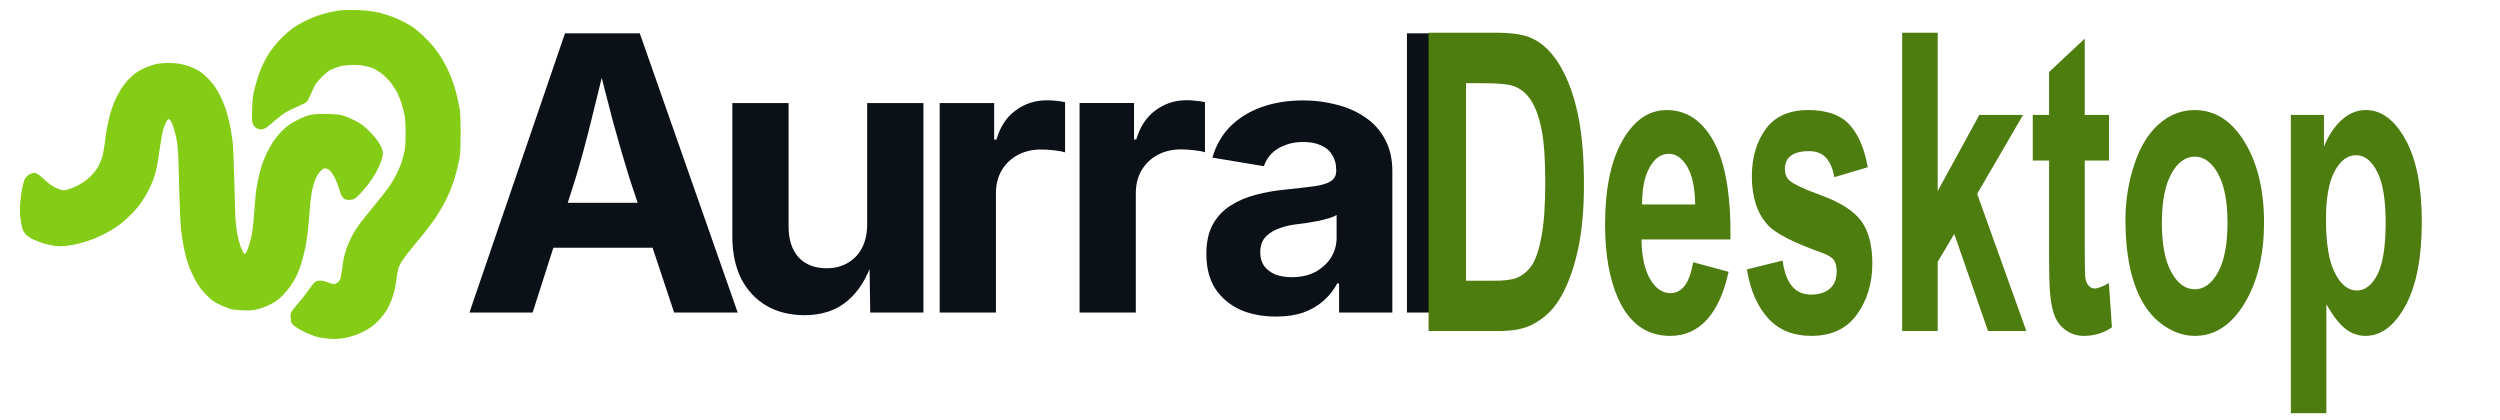
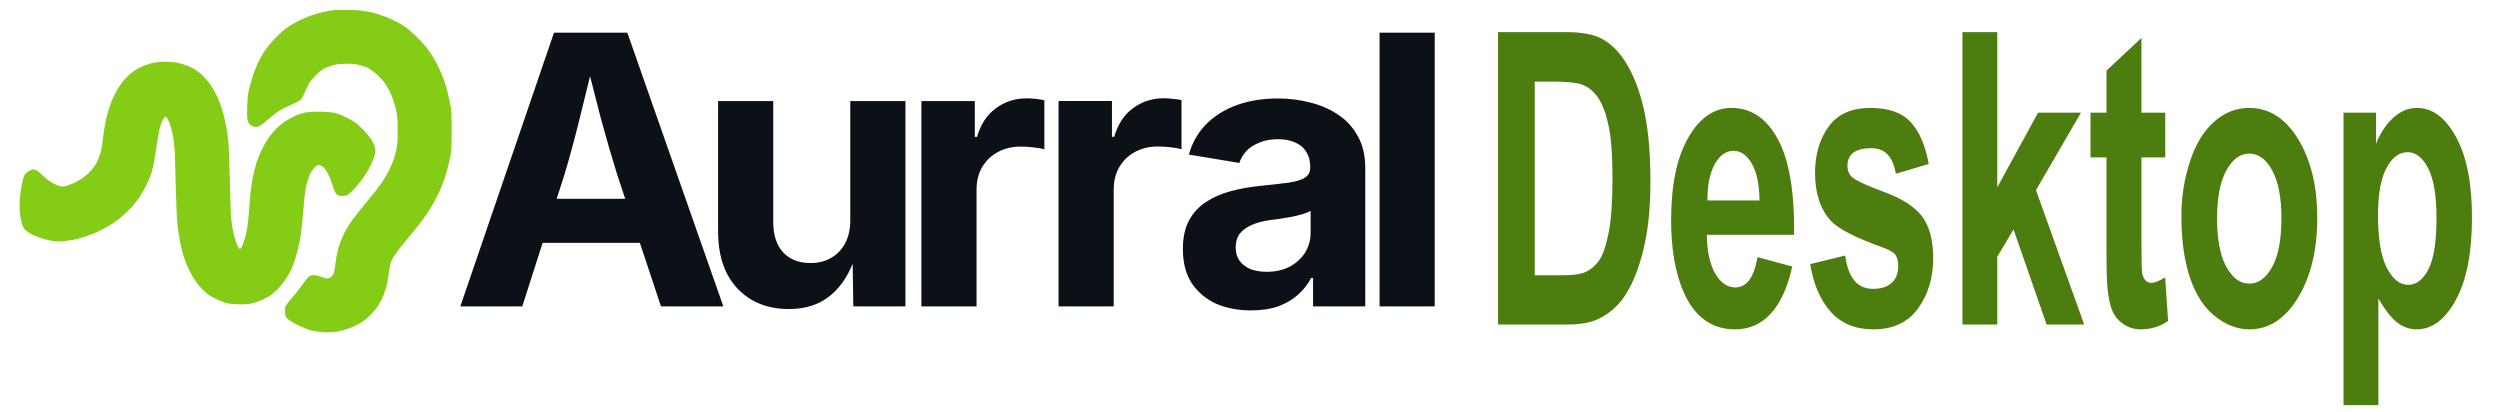
- <svg xmlns="http://www.w3.org/2000/svg" viewBox="-20 -10 2520 423" role="img" aria-labelledby="title">
+ <svg xmlns="http://www.w3.org/2000/svg" viewBox="-20 -10 2570 423" role="img" aria-labelledby="title">
  <path fill="#84cc16" transform="scale(.684)" d="m471 0.68c-1.38 0.23-7.23 1.33-13 2.46-5.77 1.13-14.77 3.64-20 5.58-5.23 1.94-13.55 5.56-18.5 8.04-4.95 2.48-11.48 6.18-14.5 8.23-3.02 2.04-8.2 6.05-11.5 8.91-3.3 2.86-9.33 8.89-13.4 13.4-4.07 4.51-9.61 11.57-12.31 15.7-2.71 4.13-6.64 11.1-8.74 15.5-2.1 4.4-5.26 12.05-7.01 17-1.75 4.95-4.53 14.4-6.18 21-2.56 10.26-3.07 14.54-3.52 29.5-0.4 13.19-0.2 18.48 0.82 21.46 0.86 2.56 2.58 4.79 4.84 6.28 2.19 1.45 4.99 2.32 7.5 2.32 2.81 0 5.19-0.86 8-2.87 2.2-1.58 8.14-6.43 13.21-10.78 5.06-4.35 11.59-9.36 14.5-11.13 2.91-1.78 10.46-5.49 16.79-8.26 6.33-2.77 12.63-5.86 14-6.87 1.51-1.11 4.09-5.58 6.5-11.25 2.2-5.17 5.07-11.43 6.39-13.9 1.31-2.48 6.04-8.13 10.5-12.56 4.48-4.46 10.12-9 12.61-10.14 2.48-1.15 7.42-3.07 11-4.28 4.38-1.48 10.08-2.38 17.5-2.76 6.75-0.35 14.09-0.08 19 0.68 4.4 0.69 11.15 2.56 15 4.15 4.38 1.82 9.78 5.25 14.43 9.16 4.09 3.44 9.82 9.4 12.75 13.25 2.93 3.85 6.85 10.15 8.72 14 1.87 3.85 4.57 10.6 6 15 1.43 4.4 3.37 11.6 4.31 16 1.28 5.97 1.72 12.96 1.75 27.5 0.02 15.16-0.37 21.39-1.78 28-1 4.68-2.95 11.88-4.33 16-1.38 4.13-4.74 12-7.46 17.5-2.73 5.5-7.85 14.05-11.37 19-3.53 4.95-13.68 17.77-22.56 28.5-8.87 10.73-18.53 22.88-21.46 27-2.93 4.13-7.37 11.33-9.88 16-2.5 4.67-5.86 12.1-7.47 16.5-1.61 4.4-3.65 11.38-4.54 15.5-0.9 4.13-2.25 12.45-3 18.5-0.76 6.05-2.05 12.35-2.86 14-0.82 1.65-2.67 3.79-4.12 4.75-1.45 0.96-3.75 1.75-5.13 1.75-1.37 0-5.2-1.12-8.5-2.5-3.73-1.55-7.98-2.51-11.25-2.53-3.64-0.03-6.02 0.54-7.75 1.85-1.37 1.04-5.75 6.57-9.72 12.29-3.96 5.71-11.28 15-16.25 20.64-4.96 5.64-9.32 11.49-9.67 13-0.35 1.51-0.41 5.45-0.14 8.75 0.45 5.58 0.79 6.27 4.88 9.9 2.42 2.15 9.35 6.3 15.4 9.22 6.05 2.93 14.6 6.26 19 7.39 4.4 1.14 12.95 2.33 19 2.65 7.93 0.41 13.58 0.13 20.25-1.04 5.09-0.89 13.2-3.08 18.03-4.87 4.83-1.79 12.52-5.5 17.1-8.25 5.46-3.28 10.94-7.76 15.97-13.04 4.21-4.42 9.49-11.17 11.74-15 2.24-3.83 5.55-10.79 7.34-15.46 1.79-4.67 3.88-11.65 4.65-15.5 0.78-3.85 2.05-11.73 2.84-17.5 0.79-5.77 2.05-12.3 2.79-14.5 0.74-2.2 3.43-7.15 5.98-11 2.55-3.85 8.58-11.73 13.41-17.5 4.84-5.77 13.33-16.13 18.88-23 5.55-6.88 13.06-17 16.69-22.5 3.62-5.5 8.87-14.27 11.66-19.5 2.8-5.23 7.07-14.23 9.5-20 2.43-5.77 6.02-16.35 7.98-23.5 1.96-7.15 4.38-17.27 5.37-22.5 1.49-7.8 1.81-14.69 1.82-38.5 0-23.9-0.32-30.67-1.82-38.5-1-5.23-2.71-13.1-3.79-17.5-1.09-4.4-3.15-11.6-4.58-16-1.43-4.4-4.48-12.27-6.78-17.5-2.3-5.23-6.71-13.77-9.79-19-3.09-5.22-8.51-13.1-12.04-17.5-3.53-4.4-10.42-11.79-15.31-16.41-4.89-4.63-11.14-10.08-13.89-12.12-2.75-2.03-8.83-5.72-13.5-8.2-4.67-2.48-12.55-6.13-17.5-8.1-4.95-1.98-13.5-4.74-19-6.13-5.5-1.4-14.73-3-20.5-3.54-5.77-0.55-16.58-0.94-24-0.86-7.42 0.07-14.63 0.32-16 0.54zm-268.5 78.76c-3.85 0.7-11.05 2.93-16 4.96-4.95 2.03-11.7 5.64-15 8.01-3.3 2.38-8.7 7.19-12.01 10.71-3.31 3.51-8.34 10.2-11.17 14.88-2.84 4.68-6.81 12.32-8.82 17-2 4.68-4.97 13.23-6.6 19-1.62 5.77-3.82 15.68-4.88 22-1.07 6.32-2.43 16-3.03 21.5-0.6 5.5-2.01 13.37-3.11 17.5-1.11 4.12-3.68 10.64-5.7 14.48-2.02 3.84-6.38 9.88-9.68 13.42-3.3 3.54-9.15 8.51-13 11.05-3.85 2.53-10.49 6.06-14.75 7.83-4.26 1.77-9.66 3.49-12 3.83-3.28 0.46-5.73 0-10.75-2.05-3.57-1.46-8.75-4.36-11.5-6.44-2.75-2.09-6.35-5.14-8-6.78-1.65-1.64-5.14-4.64-7.75-6.66-3.05-2.37-5.82-3.68-7.75-3.68-1.65 0-5.01 1.24-7.46 2.75-2.81 1.73-5.2 4.23-6.43 6.75-1.08 2.2-2.91 9.18-4.07 15.5-1.16 6.32-2.37 16.45-2.7 22.5-0.36 6.49-0.11 14.69 0.59 20 0.65 4.95 1.92 11.48 2.81 14.5 1.1 3.72 2.86 6.71 5.44 9.25 2.1 2.06 7.08 5.31 11.07 7.21 3.99 1.9 11.3 4.63 16.25 6.07 4.95 1.43 12.37 2.96 16.5 3.4 4.82 0.51 10.9 0.36 17-0.44 5.22-0.68 12.43-1.99 16-2.91 3.57-0.92 10.1-2.82 14.5-4.21 4.4-1.4 11.82-4.32 16.5-6.51 4.68-2.18 12.1-6.03 16.5-8.56 4.4-2.52 11.6-7.39 16-10.82 4.4-3.42 11.94-10.33 16.75-15.35 4.81-5.02 11.17-12.84 14.13-17.38 2.96-4.54 7.3-12.07 9.64-16.75 2.34-4.68 5.32-11.31 6.62-14.75 1.3-3.44 3.23-9.96 4.3-14.5 1.06-4.54 3.32-17.93 5-29.75 1.69-11.82 3.9-24.43 4.91-28 1.02-3.57 2.82-8.64 4-11.25 1.18-2.61 2.87-5.09 3.76-5.5 1.12-0.52 2.17 0.02 3.43 1.75 0.99 1.37 2.98 5.87 4.4 10 1.43 4.12 3.45 12 4.5 17.5 1.05 5.5 2.18 16.52 2.51 24.5 0.33 7.98 1.05 32.73 1.6 55 0.56 23.02 1.66 46.33 2.54 54 0.85 7.42 2.45 18 3.54 23.5 1.09 5.5 2.67 12.7 3.51 16 0.84 3.3 3.11 10.27 5.05 15.5 1.93 5.23 6.28 14.43 9.66 20.46 4.77 8.51 8.16 13.02 15.15 20.14 7.48 7.64 10.52 9.94 18 13.69 4.95 2.47 11.93 5.48 15.5 6.68 4.8 1.61 9.91 2.32 19.5 2.71 9.45 0.39 14.91 0.12 20-0.96 3.85-0.81 10.15-2.74 14-4.27 3.85-1.54 9.7-4.38 13-6.31 3.3-1.94 9.15-6.7 13-10.58 3.86-3.88 9.39-10.66 12.31-15.06 2.91-4.4 6.59-10.7 8.19-14 1.59-3.3 4.52-10.95 6.5-17 1.99-6.05 4.91-17.52 6.5-25.5 1.59-7.98 3.59-23.05 4.44-33.5 0.86-10.45 2.06-24.63 2.67-31.5 0.61-6.88 2.13-16.55 3.39-21.5 1.25-4.95 3.38-11.48 4.71-14.5 1.34-3.02 3.98-7.25 5.86-9.39 1.89-2.13 4.44-4.27 5.68-4.75 1.46-0.56 3.39-0.39 5.5 0.48 1.79 0.74 4.42 2.87 5.86 4.75 1.44 1.88 3.96 6.11 5.61 9.41 1.66 3.3 4.42 10.61 6.14 16.25 2.46 8.03 3.79 10.79 6.14 12.75 2.32 1.93 4.13 2.5 8 2.5 2.75 0 6.24-0.62 7.75-1.38 1.51-0.77 5.68-4.48 9.27-8.25 3.58-3.78 9.04-10.25 12.13-14.37 3.08-4.13 7.67-11.1 10.19-15.5 2.52-4.4 5.95-11.71 7.62-16.25 1.67-4.54 3.04-10.05 3.04-12.25 0-2.2-0.75-5.91-1.67-8.25-0.91-2.34-3.27-6.73-5.24-9.75-1.97-3.02-6.96-9.05-11.09-13.38-4.12-4.33-10.2-9.71-13.5-11.94-3.3-2.24-9.6-5.72-14-7.75-4.4-2.03-10.48-4.45-13.5-5.38-3.46-1.06-10.7-1.89-19.5-2.24-8.17-0.32-17.75-0.08-23 0.59-6.69 0.85-11.44 2.22-18.5 5.34-5.23 2.31-12.65 6.32-16.5 8.91-3.85 2.59-9.55 7.33-12.66 10.53-3.11 3.2-8.07 9.19-11.02 13.32-2.95 4.12-7.67 12.23-10.49 18-2.81 5.77-6.32 14.32-7.79 19-1.47 4.68-3.74 13.45-5.04 19.5-1.3 6.05-2.85 14.6-3.43 19-0.59 4.4-1.75 17.68-2.59 29.5-0.83 11.82-2.23 25.77-3.1 31-0.87 5.23-2.89 13.55-4.48 18.5-1.6 4.95-3.69 10.04-4.65 11.31-1.68 2.21-1.82 2.23-3.46 0.5-0.95-1-3.06-5.64-4.7-10.31-1.64-4.67-3.87-13.45-4.95-19.5-1.09-6.05-2.24-16.63-2.57-23.5-0.34-6.88-1.07-32.3-1.62-56.5-0.64-27.37-1.6-48.54-2.55-56-0.84-6.6-2.66-17.4-4.06-24-1.39-6.6-4-16.5-5.81-22-1.8-5.5-5.52-14.5-8.27-20-2.75-5.5-7.68-13.38-10.95-17.5-3.27-4.13-8.39-9.68-11.38-12.34-2.99-2.67-7.68-6.13-10.43-7.7-2.75-1.56-8.15-4.04-12-5.51-3.85-1.46-10.38-3.28-14.5-4.02-4.13-0.75-11.77-1.34-17-1.3-5.23 0.03-12.65 0.62-16.5 1.31z" />
  <path fill="#0c1117" d="m516.9 305h-63.7l96.3-281.4h75.4l98.7 281.4h-64.1l-45.1-135.7q-8.2-26.3-16.7-57.5-8.2-31.4-17.5-68.3h12.5q-9 37.1-16.9 68.7-7.7 31.3-15.5 57.1zm146.6-65.3h-150.1v-45.3h150.1zm127.4 68q-21.8 0-38.3-9.5-16.3-9.6-25.5-27.3-8.9-18-8.9-42.7v-134.3h56.7v124.4q0 19.7 10 31 10.3 11.1 28.3 11.1 12 0 21-5.2 9.4-5.3 14.6-15.1 5.3-10.1 5.3-24v-122.2h56.7v211.1h-53.6l-0.8-52.7h3.3q-8.4 26.6-25.5 41-16.9 14.4-43.3 14.4zm193-2.7h-56.7v-211.1h54.9v36.8h2.3q5.7-19.6 19.4-29.4 13.7-10.2 31.5-10.2 4.4 0 9.2 0.5 5.2 0.5 9.1 1.4v50.6q-3.8-1.3-11.1-2.1-7.1-0.8-13.4-0.8-13 0-23.5 5.7-10.1 5.5-16 15.5-5.7 9.8-5.7 23zm141 0h-56.7v-211.2h54.9v36.8h2.3q5.7-19.5 19.4-29.4 13.7-10.2 31.5-10.2 4.4 0 9.2 0.6 5.2 0.4 9.1 1.3v50.6q-3.8-1.3-11.1-2.1-7.1-0.8-13.4-0.8-13 0-23.5 5.7-10.1 5.5-16 15.5-5.7 9.9-5.7 23zm141.3 4.1q-20.1 0-36.1-6.9-15.8-7.3-25.1-21.2-9-14.1-9-35 0-17.7 6.4-29.6 6.5-11.8 17.7-19 11.3-7.3 25.5-11 14.4-3.8 30-5.3 18.3-1.9 29.5-3.4 11.3-1.7 16.4-5.1 5.4-3.5 5.4-10.4v-0.9q0-9-4.1-15.1-3.6-6.4-11.1-9.6-7.3-3.5-18-3.5-10.8 0-19 3.5-8.1 3.1-13.4 8.6-5 5.5-7.3 12.3l-51.9-8.6q5.3-18.4 17.8-31.2 12.9-12.9 31.6-19.7 18.9-6.8 42.4-6.8 17 0 32.9 4.2 16.2 3.9 28.9 12.6 12.8 8.4 20.2 22.1 7.6 13.5 7.6 32.8v142.1h-53.7v-29.3h-1.9q-5.1 9.8-13.7 17.4-8.4 7.5-20.4 11.9-11.9 4.1-27.6 4.1zm16-39.7q13.4 0 23.5-5.2 10.1-5.5 15.8-14.3 5.8-9.3 5.8-20.4v-22.8q-2.6 1.7-7.9 3.3-4.8 1.5-11.1 2.8-6.2 1.1-12.3 2.1-6 0.8-10.7 1.4-10.4 1.4-18.4 4.9-7.8 3.3-12.4 9-4.2 5.6-4.2 14.1 0 8.2 4 13.9 4.3 5.5 11.3 8.5 7.3 2.7 16.6 2.7zm116-245.8h56.7v281.4h-56.7z" />
-   <path fill="#4d7c0f" transform="translate(1420 23) scale(.87 1.4) translate(-21.68 -56.836)" d="M21.68 56.836L100.928 56.836C118.799 56.836 132.422 58.203 141.797 60.938C154.395 64.648 165.186 71.24 174.17 80.713C183.154 90.186 189.99 101.782 194.678 115.503C199.365 129.224 201.709 146.143 201.709 166.26C201.709 183.936 199.512 199.17 195.117 211.963C189.746 227.588 182.08 240.234 172.119 249.902C164.6 257.227 154.443 262.94 141.65 267.041C132.08 270.068 119.287 271.582 103.272 271.582L21.68 271.582ZM65.039 93.164L65.039 235.4L97.412 235.4C109.522 235.4 118.262 234.717 123.633 233.35C130.664 231.592 136.499 228.613 141.138 224.414C145.776 220.215 149.561 213.306 152.49 203.687C155.42 194.067 156.885 180.957 156.885 164.356C156.885 147.754 155.42 135.01 152.49 126.123C149.561 117.236 145.459 110.303 140.186 105.322C134.912 100.342 128.223 96.973 120.117 95.215C114.063 93.848 102.197 93.164 84.521 93.164M328.272 222.07L369.287 228.955C364.014 243.994 355.688 255.444 344.312 263.306C332.935 271.167 318.701 275.098 301.611 275.098C274.561 275.098 254.541 266.26 241.553 248.584C231.299 234.424 226.172 216.553 226.172 194.971C226.172 169.19 232.91 148.999 246.387 134.399C259.863 119.8 276.904 112.5 297.51 112.5C320.654 112.5 338.916 120.142 352.295 135.425C365.674 150.708 372.07 174.121 371.484 205.664L268.359 205.664C268.652 217.871 271.973 227.368 278.32 234.155C284.668 240.942 292.578 244.336 302.051 244.336C308.496 244.336 313.916 242.578 318.311 239.063C322.705 235.547 326.025 229.883 328.272 222.07M330.615 180.469C330.322 168.555 327.246 159.497 321.387 153.296C315.527 147.095 308.398 143.994 300 143.994C291.016 143.994 283.594 147.266 277.734 153.809C271.875 160.352 268.994 169.238 269.092 180.469M390.527 227.197L431.836 220.898C433.594 228.906 437.158 234.985 442.529 239.136C447.9 243.286 455.42 245.361 465.088 245.361C475.732 245.361 483.74 243.408 489.111 239.502C492.725 236.768 494.531 233.106 494.531 228.516C494.531 225.391 493.555 222.803 491.602 220.752C489.551 218.799 484.961 216.992 477.832 215.332C444.629 208.008 423.584 201.318 414.697 195.264C402.393 186.865 396.24 175.195 396.24 160.254C396.24 146.777 401.563 135.449 412.207 126.27C422.852 117.09 439.355 112.5 461.719 112.5C483.008 112.5 498.828 115.967 509.18 122.9C519.531 129.834 526.66 140.088 530.566 153.662L491.748 160.84C490.088 154.785 486.938 150.147 482.3 146.924C477.661 143.701 471.045 142.09 462.451 142.09C451.611 142.09 443.848 143.604 439.16 146.631C436.035 148.779 434.473 151.563 434.473 154.981C434.473 157.91 435.84 160.4 438.574 162.451C442.285 165.186 455.103 169.043 477.026 174.023C498.95 179.004 514.258 185.107 522.949 192.334C531.543 199.658 535.84 209.863 535.84 222.949C535.84 237.207 529.883 249.463 517.969 259.717C506.055 269.971 488.428 275.098 465.088 275.098C443.897 275.098 427.124 270.801 414.771 262.207C402.417 253.613 394.336 241.943 390.527 227.197M570.41 271.582L570.41 56.836L611.572 56.836L611.572 170.801L659.766 116.016L710.449 116.016L657.275 172.852L714.258 271.582L669.873 271.582L630.762 201.709L611.572 221.777L611.572 271.582ZM810.059 116.016L810.059 148.828L781.934 148.828L781.934 211.523C781.934 224.219 782.202 231.616 782.739 233.716C783.276 235.815 784.497 237.549 786.401 238.916C788.306 240.283 790.625 240.967 793.359 240.967C797.168 240.967 802.686 239.648 809.912 237.012L813.428 268.945C803.857 273.047 793.018 275.098 780.908 275.098C773.486 275.098 766.797 273.853 760.84 271.362C754.883 268.872 750.513 265.649 747.73 261.694C744.946 257.739 743.018 252.393 741.943 245.654C741.065 240.869 740.625 231.201 740.625 216.65L740.625 148.828L721.729 148.828L721.729 116.016L740.625 116.016L740.625 85.107L781.934 61.084L781.934 116.016ZM829.102 191.602C829.102 177.93 832.471 164.697 839.209 151.904C845.947 139.111 855.493 129.346 867.847 122.607C880.2 115.869 893.994 112.5 909.229 112.5C932.764 112.5 952.051 120.142 967.09 135.425C982.129 150.708 989.648 170.02 989.648 193.359C989.648 216.895 982.056 236.401 966.87 251.88C951.685 267.358 932.568 275.098 909.522 275.098C895.264 275.098 881.665 271.875 868.726 265.43C855.786 258.984 845.947 249.536 839.209 237.085C832.471 224.634 829.102 209.473 829.102 191.602M871.289 193.799C871.289 209.229 874.951 221.045 882.275 229.248C889.6 237.451 898.633 241.553 909.375 241.553C920.117 241.553 929.126 237.451 936.401 229.248C943.677 221.045 947.315 209.131 947.315 193.506C947.315 178.272 943.677 166.553 936.401 158.35C929.126 150.147 920.117 146.045 909.375 146.045C898.633 146.045 889.6 150.147 882.275 158.35C874.951 166.553 871.289 178.369 871.289 193.799M1020.703 116.016L1059.082 116.016L1059.082 138.867C1064.062 131.055 1070.801 124.707 1079.297 119.824C1087.793 114.941 1097.217 112.5 1107.568 112.5C1125.635 112.5 1140.967 119.58 1153.564 133.74C1166.162 147.9 1172.461 167.627 1172.461 192.92C1172.461 218.897 1166.113 239.087 1153.418 253.491C1140.723 267.896 1125.342 275.098 1107.275 275.098C1098.682 275.098 1090.893 273.389 1083.911 269.971C1076.929 266.553 1069.58 260.693 1061.865 252.393L1061.865 330.762L1020.703 330.762ZM1061.426 191.162C1061.426 208.643 1064.892 221.558 1071.826 229.907C1078.76 238.257 1087.207 242.432 1097.168 242.432C1106.738 242.432 1114.697 238.599 1121.045 230.933C1127.392 223.267 1130.566 210.693 1130.566 193.213C1130.566 176.904 1127.295 164.795 1120.752 156.885C1114.209 148.975 1106.104 145.02 1096.436 145.02C1086.377 145.02 1078.027 148.901 1071.387 156.665C1064.746 164.429 1061.426 175.928 1061.426 191.162" />
+   <path fill="#4d7c0f" transform="translate(1520 23) scale(.87 1.4) translate(-21.68 -56.836)" d="M21.68 56.836L100.928 56.836C118.799 56.836 132.422 58.203 141.797 60.938C154.395 64.648 165.186 71.24 174.17 80.713C183.154 90.186 189.99 101.782 194.678 115.503C199.365 129.224 201.709 146.143 201.709 166.26C201.709 183.936 199.512 199.17 195.117 211.963C189.746 227.588 182.08 240.234 172.119 249.902C164.6 257.227 154.443 262.94 141.65 267.041C132.08 270.068 119.287 271.582 103.272 271.582L21.68 271.582ZM65.039 93.164L65.039 235.4L97.412 235.4C109.522 235.4 118.262 234.717 123.633 233.35C130.664 231.592 136.499 228.613 141.138 224.414C145.776 220.215 149.561 213.306 152.49 203.687C155.42 194.067 156.885 180.957 156.885 164.356C156.885 147.754 155.42 135.01 152.49 126.123C149.561 117.236 145.459 110.303 140.186 105.322C134.912 100.342 128.223 96.973 120.117 95.215C114.063 93.848 102.197 93.164 84.521 93.164M328.272 222.07L369.287 228.955C364.014 243.994 355.688 255.444 344.312 263.306C332.935 271.167 318.701 275.098 301.611 275.098C274.561 275.098 254.541 266.26 241.553 248.584C231.299 234.424 226.172 216.553 226.172 194.971C226.172 169.19 232.91 148.999 246.387 134.399C259.863 119.8 276.904 112.5 297.51 112.5C320.654 112.5 338.916 120.142 352.295 135.425C365.674 150.708 372.07 174.121 371.484 205.664L268.359 205.664C268.652 217.871 271.973 227.368 278.32 234.155C284.668 240.942 292.578 244.336 302.051 244.336C308.496 244.336 313.916 242.578 318.311 239.063C322.705 235.547 326.025 229.883 328.272 222.07M330.615 180.469C330.322 168.555 327.246 159.497 321.387 153.296C315.527 147.095 308.398 143.994 300 143.994C291.016 143.994 283.594 147.266 277.734 153.809C271.875 160.352 268.994 169.238 269.092 180.469M390.527 227.197L431.836 220.898C433.594 228.906 437.158 234.985 442.529 239.136C447.9 243.286 455.42 245.361 465.088 245.361C475.732 245.361 483.74 243.408 489.111 239.502C492.725 236.768 494.531 233.106 494.531 228.516C494.531 225.391 493.555 222.803 491.602 220.752C489.551 218.799 484.961 216.992 477.832 215.332C444.629 208.008 423.584 201.318 414.697 195.264C402.393 186.865 396.24 175.195 396.24 160.254C396.24 146.777 401.563 135.449 412.207 126.27C422.852 117.09 439.355 112.5 461.719 112.5C483.008 112.5 498.828 115.967 509.18 122.9C519.531 129.834 526.66 140.088 530.566 153.662L491.748 160.84C490.088 154.785 486.938 150.147 482.3 146.924C477.661 143.701 471.045 142.09 462.451 142.09C451.611 142.09 443.848 143.604 439.16 146.631C436.035 148.779 434.473 151.563 434.473 154.981C434.473 157.91 435.84 160.4 438.574 162.451C442.285 165.186 455.103 169.043 477.026 174.023C498.95 179.004 514.258 185.107 522.949 192.334C531.543 199.658 535.84 209.863 535.84 222.949C535.84 237.207 529.883 249.463 517.969 259.717C506.055 269.971 488.428 275.098 465.088 275.098C443.897 275.098 427.124 270.801 414.771 262.207C402.417 253.613 394.336 241.943 390.527 227.197M570.41 271.582L570.41 56.836L611.572 56.836L611.572 170.801L659.766 116.016L710.449 116.016L657.275 172.852L714.258 271.582L669.873 271.582L630.762 201.709L611.572 221.777L611.572 271.582ZM810.059 116.016L810.059 148.828L781.934 148.828L781.934 211.523C781.934 224.219 782.202 231.616 782.739 233.716C783.276 235.815 784.497 237.549 786.401 238.916C788.306 240.283 790.625 240.967 793.359 240.967C797.168 240.967 802.686 239.648 809.912 237.012L813.428 268.945C803.857 273.047 793.018 275.098 780.908 275.098C773.486 275.098 766.797 273.853 760.84 271.362C754.883 268.872 750.513 265.649 747.73 261.694C744.946 257.739 743.018 252.393 741.943 245.654C741.065 240.869 740.625 231.201 740.625 216.65L740.625 148.828L721.729 148.828L721.729 116.016L740.625 116.016L740.625 85.107L781.934 61.084L781.934 116.016ZM829.102 191.602C829.102 177.93 832.471 164.697 839.209 151.904C845.947 139.111 855.493 129.346 867.847 122.607C880.2 115.869 893.994 112.5 909.229 112.5C932.764 112.5 952.051 120.142 967.09 135.425C982.129 150.708 989.648 170.02 989.648 193.359C989.648 216.895 982.056 236.401 966.87 251.88C951.685 267.358 932.568 275.098 909.522 275.098C895.264 275.098 881.665 271.875 868.726 265.43C855.786 258.984 845.947 249.536 839.209 237.085C832.471 224.634 829.102 209.473 829.102 191.602M871.289 193.799C871.289 209.229 874.951 221.045 882.275 229.248C889.6 237.451 898.633 241.553 909.375 241.553C920.117 241.553 929.126 237.451 936.401 229.248C943.677 221.045 947.315 209.131 947.315 193.506C947.315 178.272 943.677 166.553 936.401 158.35C929.126 150.147 920.117 146.045 909.375 146.045C898.633 146.045 889.6 150.147 882.275 158.35C874.951 166.553 871.289 178.369 871.289 193.799M1020.703 116.016L1059.082 116.016L1059.082 138.867C1064.062 131.055 1070.801 124.707 1079.297 119.824C1087.793 114.941 1097.217 112.5 1107.568 112.5C1125.635 112.5 1140.967 119.58 1153.564 133.74C1166.162 147.9 1172.461 167.627 1172.461 192.92C1172.461 218.897 1166.113 239.087 1153.418 253.491C1140.723 267.896 1125.342 275.098 1107.275 275.098C1098.682 275.098 1090.893 273.389 1083.911 269.971C1076.929 266.553 1069.58 260.693 1061.865 252.393L1061.865 330.762L1020.703 330.762ZM1061.426 191.162C1061.426 208.643 1064.892 221.558 1071.826 229.907C1078.76 238.257 1087.207 242.432 1097.168 242.432C1106.738 242.432 1114.697 238.599 1121.045 230.933C1127.392 223.267 1130.566 210.693 1130.566 193.213C1130.566 176.904 1127.295 164.795 1120.752 156.885C1114.209 148.975 1106.104 145.02 1096.436 145.02C1086.377 145.02 1078.027 148.901 1071.387 156.665C1064.746 164.429 1061.426 175.928 1061.426 191.162" />
</svg>
